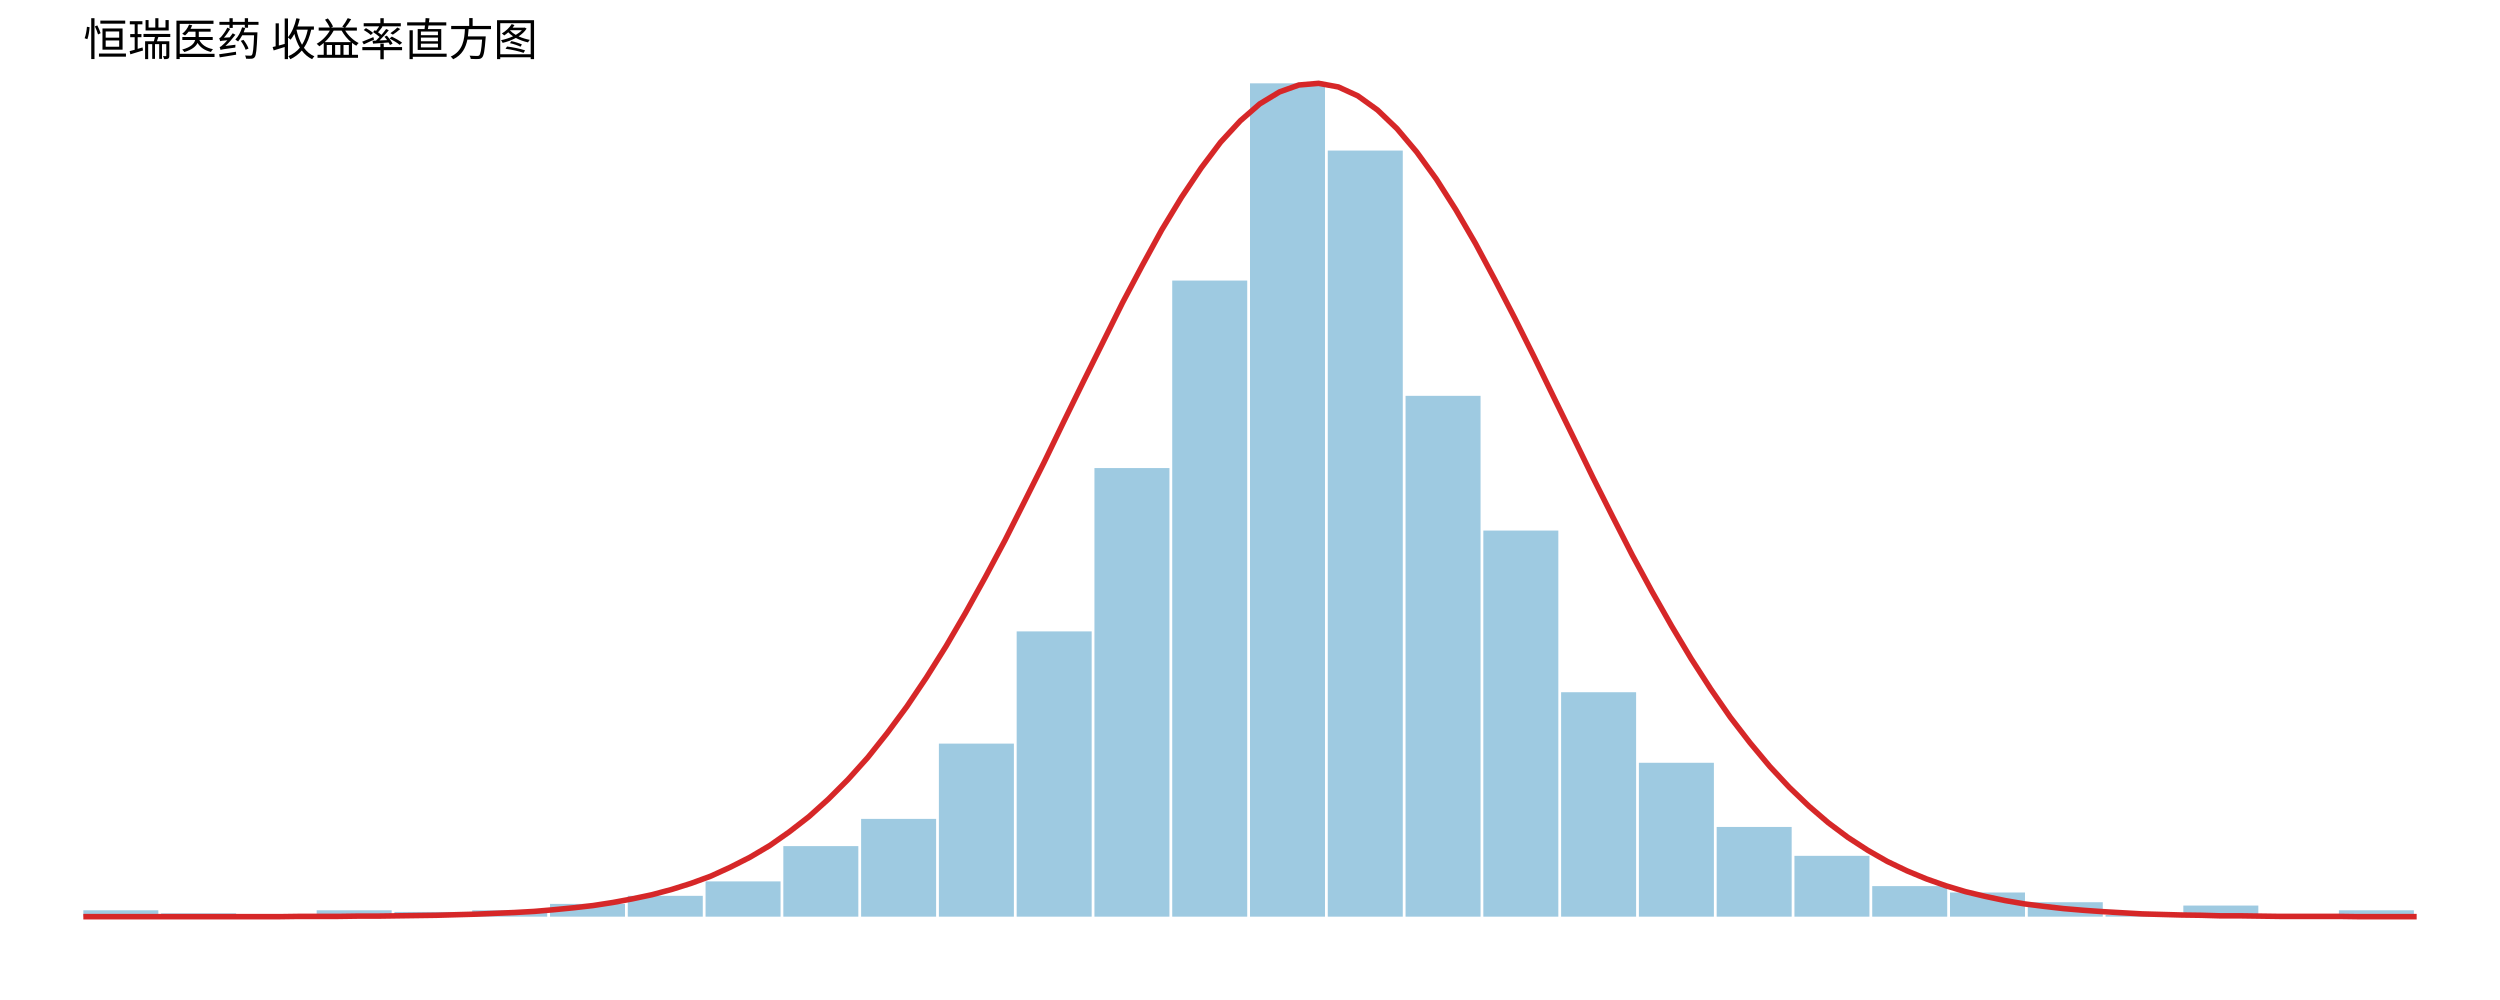
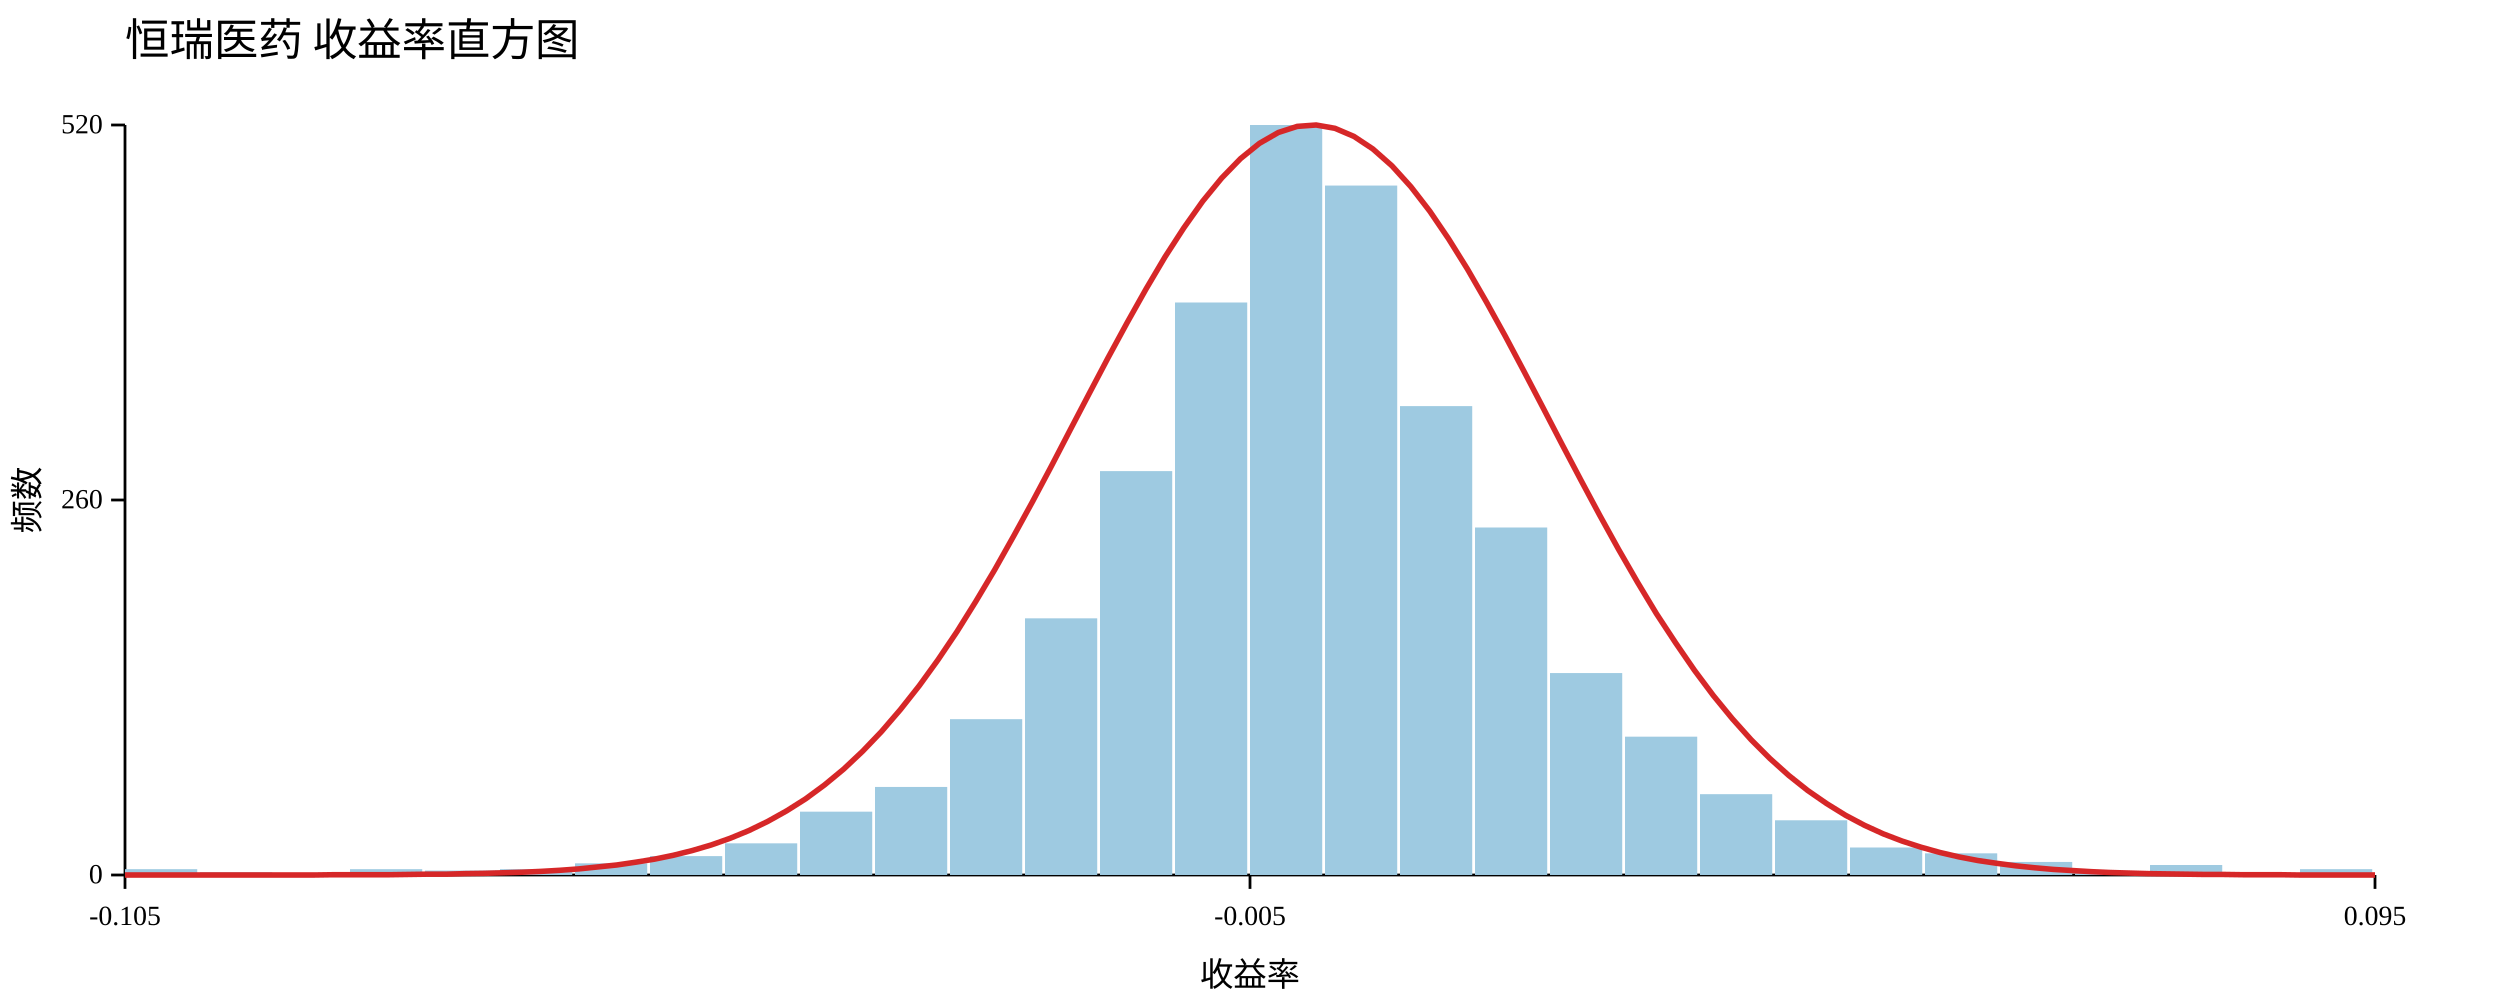
<svg xmlns="http://www.w3.org/2000/svg" width="900" height="360">
  <rect width="100%" height="100%" fill="white" />
-   <text x="30" y="20" font-size="16">恒瑞医药 收益率直方图</text>
-   <rect x="30.0" y="327.7" width="27.0" height="2.3" fill="#9ecae1" />
-   <rect x="58.0" y="328.8" width="27.0" height="1.2" fill="#9ecae1" />
-   <rect x="86.0" y="329.4" width="27.0" height="0.6" fill="#9ecae1" />
-   <rect x="114.0" y="327.7" width="27.0" height="2.3" fill="#9ecae1" />
-   <rect x="142.0" y="328.3" width="27.0" height="1.7" fill="#9ecae1" />
-   <rect x="170.0" y="327.7" width="27.0" height="2.3" fill="#9ecae1" />
-   <rect x="198.0" y="325.4" width="27.0" height="4.6" fill="#9ecae1" />
-   <rect x="226.0" y="322.5" width="27.0" height="7.5" fill="#9ecae1" />
-   <rect x="254.0" y="317.3" width="27.0" height="12.7" fill="#9ecae1" />
-   <rect x="282.0" y="304.6" width="27.0" height="25.4" fill="#9ecae1" />
-   <rect x="310.0" y="294.8" width="27.0" height="35.2" fill="#9ecae1" />
-   <rect x="338.0" y="267.7" width="27.0" height="62.3" fill="#9ecae1" />
-   <rect x="366.0" y="227.3" width="27.0" height="102.7" fill="#9ecae1" />
-   <rect x="394.0" y="168.5" width="27.0" height="161.5" fill="#9ecae1" />
-   <rect x="422.0" y="101.0" width="27.0" height="229.0" fill="#9ecae1" />
-   <rect x="450.0" y="30.0" width="27.0" height="300.0" fill="#9ecae1" />
-   <rect x="478.0" y="54.2" width="27.0" height="275.8" fill="#9ecae1" />
-   <rect x="506.0" y="142.5" width="27.0" height="187.5" fill="#9ecae1" />
-   <rect x="534.0" y="191.0" width="27.0" height="139.0" fill="#9ecae1" />
-   <rect x="562.0" y="249.2" width="27.0" height="80.8" fill="#9ecae1" />
-   <rect x="590.0" y="274.6" width="27.0" height="55.4" fill="#9ecae1" />
-   <rect x="618.0" y="297.7" width="27.0" height="32.3" fill="#9ecae1" />
-   <rect x="646.0" y="308.1" width="27.0" height="21.9" fill="#9ecae1" />
-   <rect x="674.0" y="319.0" width="27.0" height="11.0" fill="#9ecae1" />
-   <rect x="702.0" y="321.3" width="27.0" height="8.7" fill="#9ecae1" />
-   <rect x="730.0" y="324.8" width="27.0" height="5.2" fill="#9ecae1" />
-   <rect x="758.0" y="329.4" width="27.0" height="0.6" fill="#9ecae1" />
-   <rect x="786.0" y="326.0" width="27.0" height="4.0" fill="#9ecae1" />
-   <rect x="814.0" y="329.4" width="27.0" height="0.6" fill="#9ecae1" />
-   <rect x="842.0" y="327.7" width="27.0" height="2.3" fill="#9ecae1" />
-   <polyline fill="none" stroke="#d62728" stroke-width="2" points="30.0,330.0 37.1,330.0 44.1,330.0 51.2,330.0 58.2,330.0 65.3,330.0 72.4,330.0 79.4,330.0 86.5,330.0 93.5,330.0 100.6,330.0 107.6,329.9 114.7,329.9 121.8,329.9 128.8,329.8 135.9,329.8 142.9,329.7 150.0,329.6 157.1,329.5 164.1,329.3 171.2,329.1 178.2,328.8 185.3,328.5 192.4,328.1 199.4,327.5 206.5,326.8 213.5,326.0 220.6,324.9 227.6,323.6 234.7,322.1 241.8,320.2 248.8,318.0 255.9,315.4 262.9,312.2 270.0,308.6 277.1,304.4 284.1,299.5 291.2,294.0 298.2,287.7 305.3,280.6 312.4,272.7 319.4,263.9 326.5,254.3 333.5,243.9 340.6,232.6 347.6,220.6 354.7,207.8 361.8,194.5 368.8,180.6 375.9,166.4 382.9,151.9 390.0,137.4 397.1,123.1 404.1,109.0 411.2,95.6 418.2,82.8 425.3,71.1 432.4,60.5 439.4,51.2 446.5,43.5 453.5,37.4 460.6,33.1 467.6,30.6 474.7,30.0 481.8,31.3 488.8,34.5 495.9,39.6 502.9,46.3 510.0,54.7 517.1,64.5 524.1,75.5 531.2,87.7 538.2,100.8 545.3,114.5 552.4,128.7 559.4,143.1 566.5,157.6 573.5,172.0 580.6,186.1 587.6,199.8 594.7,212.9 601.8,225.4 608.8,237.1 615.9,248.1 622.9,258.2 630.0,267.4 637.1,275.9 644.1,283.4 651.2,290.2 658.2,296.2 665.3,301.5 672.4,306.1 679.4,310.1 686.5,313.5 693.5,316.4 700.6,318.9 707.6,321.0 714.7,322.7 721.8,324.2 728.8,325.4 735.9,326.3 742.9,327.1 750.0,327.7 757.1,328.2 764.1,328.6 771.2,329.0 778.2,329.2 785.3,329.4 792.4,329.5 799.4,329.7 806.5,329.7 813.5,329.8 820.6,329.9 827.6,329.9 834.7,329.9 841.8,329.9 848.8,330.0 855.9,330.0 862.9,330.0 870.0,330.0" />
+   <text x="45" y="20" font-size="16">恒瑞医药 收益率直方图</text>
+   <line class="axis-x" x1="45" y1="315" x2="855" y2="315" stroke="black" stroke-width="1" />
+   <line class="axis-y" x1="45" y1="45" x2="45" y2="315" stroke="black" stroke-width="1" />
+   <text x="450.0" y="355" font-size="12" text-anchor="middle">收益率</text>
+   <text x="14" y="180.0" font-size="12" text-anchor="middle" transform="rotate(-90 14 180.0)">频数</text>
+   <line x1="45.0" y1="315" x2="45.0" y2="320" stroke="black" stroke-width="1" />
+   <text x="45.0" y="333" font-size="10" text-anchor="middle">-0.105</text>
+   <line x1="450.0" y1="315" x2="450.0" y2="320" stroke="black" stroke-width="1" />
+   <text x="450.0" y="333" font-size="10" text-anchor="middle">-0.005</text>
+   <line x1="855.0" y1="315" x2="855.0" y2="320" stroke="black" stroke-width="1" />
+   <text x="855.0" y="333" font-size="10" text-anchor="middle">0.095</text>
+   <line x1="40" y1="315.0" x2="45" y2="315.0" stroke="black" stroke-width="1" />
+   <text x="37" y="318.0" font-size="10" text-anchor="end">0</text>
+   <line x1="40" y1="180.0" x2="45" y2="180.0" stroke="black" stroke-width="1" />
+   <text x="37" y="183.0" font-size="10" text-anchor="end">260</text>
+   <line x1="40" y1="45.0" x2="45" y2="45.0" stroke="black" stroke-width="1" />
+   <text x="37" y="48.0" font-size="10" text-anchor="end">520</text>
+   <rect x="45.0" y="312.9" width="26.0" height="2.1" fill="#9ecae1" />
+   <rect x="72.0" y="314.0" width="26.0" height="1.0" fill="#9ecae1" />
+   <rect x="99.0" y="314.5" width="26.0" height="0.5" fill="#9ecae1" />
+   <rect x="126.0" y="312.9" width="26.0" height="2.1" fill="#9ecae1" />
+   <rect x="153.0" y="313.4" width="26.0" height="1.6" fill="#9ecae1" />
+   <rect x="180.0" y="312.9" width="26.0" height="2.1" fill="#9ecae1" />
+   <rect x="207.0" y="310.8" width="26.0" height="4.2" fill="#9ecae1" />
+   <rect x="234.0" y="308.2" width="26.0" height="6.8" fill="#9ecae1" />
+   <rect x="261.0" y="303.6" width="26.0" height="11.4" fill="#9ecae1" />
+   <rect x="288.0" y="292.2" width="26.0" height="22.8" fill="#9ecae1" />
+   <rect x="315.0" y="283.3" width="26.0" height="31.7" fill="#9ecae1" />
+   <rect x="342.0" y="258.9" width="26.0" height="56.1" fill="#9ecae1" />
+   <rect x="369.0" y="222.6" width="26.0" height="92.4" fill="#9ecae1" />
+   <rect x="396.0" y="169.6" width="26.0" height="145.4" fill="#9ecae1" />
+   <rect x="423.0" y="108.9" width="26.0" height="206.1" fill="#9ecae1" />
+   <rect x="450.0" y="45.0" width="26.0" height="270.0" fill="#9ecae1" />
+   <rect x="477.0" y="66.8" width="26.0" height="248.2" fill="#9ecae1" />
+   <rect x="504.0" y="146.2" width="26.0" height="168.8" fill="#9ecae1" />
+   <rect x="531.0" y="189.9" width="26.0" height="125.1" fill="#9ecae1" />
+   <rect x="558.0" y="242.3" width="26.0" height="72.7" fill="#9ecae1" />
+   <rect x="585.0" y="265.2" width="26.0" height="49.8" fill="#9ecae1" />
+   <rect x="612.0" y="285.9" width="26.0" height="29.1" fill="#9ecae1" />
+   <rect x="639.0" y="295.3" width="26.0" height="19.7" fill="#9ecae1" />
+   <rect x="666.0" y="305.1" width="26.0" height="9.9" fill="#9ecae1" />
+   <rect x="693.0" y="307.2" width="26.0" height="7.8" fill="#9ecae1" />
+   <rect x="720.0" y="310.3" width="26.0" height="4.7" fill="#9ecae1" />
+   <rect x="747.0" y="314.5" width="26.0" height="0.5" fill="#9ecae1" />
+   <rect x="774.0" y="311.4" width="26.0" height="3.6" fill="#9ecae1" />
+   <rect x="801.0" y="314.5" width="26.0" height="0.5" fill="#9ecae1" />
+   <rect x="828.0" y="312.9" width="26.0" height="2.1" fill="#9ecae1" />
+   <polyline fill="none" stroke="#d62728" stroke-width="2" points="45.0,315.0 51.8,315.0 58.6,315.0 65.4,315.0 72.2,315.0 79.0,315.0 85.8,315.0 92.6,315.0 99.5,315.0 106.3,315.0 113.1,315.0 119.9,314.9 126.7,314.9 133.5,314.9 140.3,314.9 147.1,314.8 153.9,314.7 160.7,314.7 167.5,314.5 174.3,314.4 181.1,314.2 187.9,314.0 194.7,313.7 201.6,313.3 208.4,312.8 215.2,312.1 222.0,311.4 228.8,310.4 235.6,309.3 242.4,307.9 249.2,306.2 256.0,304.2 262.8,301.8 269.6,299.0 276.4,295.7 283.2,291.9 290.0,287.6 296.8,282.6 303.7,276.9 310.5,270.5 317.3,263.4 324.1,255.5 330.9,246.9 337.7,237.5 344.5,227.4 351.3,216.5 358.1,205.1 364.9,193.0 371.7,180.6 378.5,167.8 385.3,154.7 392.1,141.7 398.9,128.8 405.8,116.1 412.6,104.0 419.4,92.5 426.2,82.0 433.0,72.4 439.8,64.1 446.6,57.1 453.4,51.6 460.2,47.7 467.0,45.5 473.8,45.0 480.6,46.2 487.4,49.1 494.2,53.6 501.1,59.7 507.9,67.2 514.7,76.0 521.5,86.0 528.3,96.9 535.1,108.7 541.9,121.0 548.7,133.8 555.5,146.8 562.3,159.9 569.1,172.8 575.9,185.5 582.7,197.8 589.5,209.6 596.3,220.9 603.2,231.4 610.0,241.3 616.8,250.4 623.6,258.7 630.4,266.3 637.2,273.1 644.0,279.2 650.8,284.6 657.6,289.3 664.4,293.5 671.2,297.1 678.0,300.2 684.8,302.8 691.6,305.0 698.4,306.9 705.3,308.5 712.1,309.8 718.9,310.8 725.7,311.7 732.5,312.4 739.3,313.0 746.1,313.4 752.9,313.8 759.7,314.1 766.5,314.3 773.3,314.5 780.1,314.6 786.9,314.7 793.7,314.8 800.5,314.8 807.4,314.9 814.2,314.9 821.0,314.9 827.8,315.0 834.6,315.0 841.4,315.0 848.2,315.0 855.0,315.0" />
</svg>
